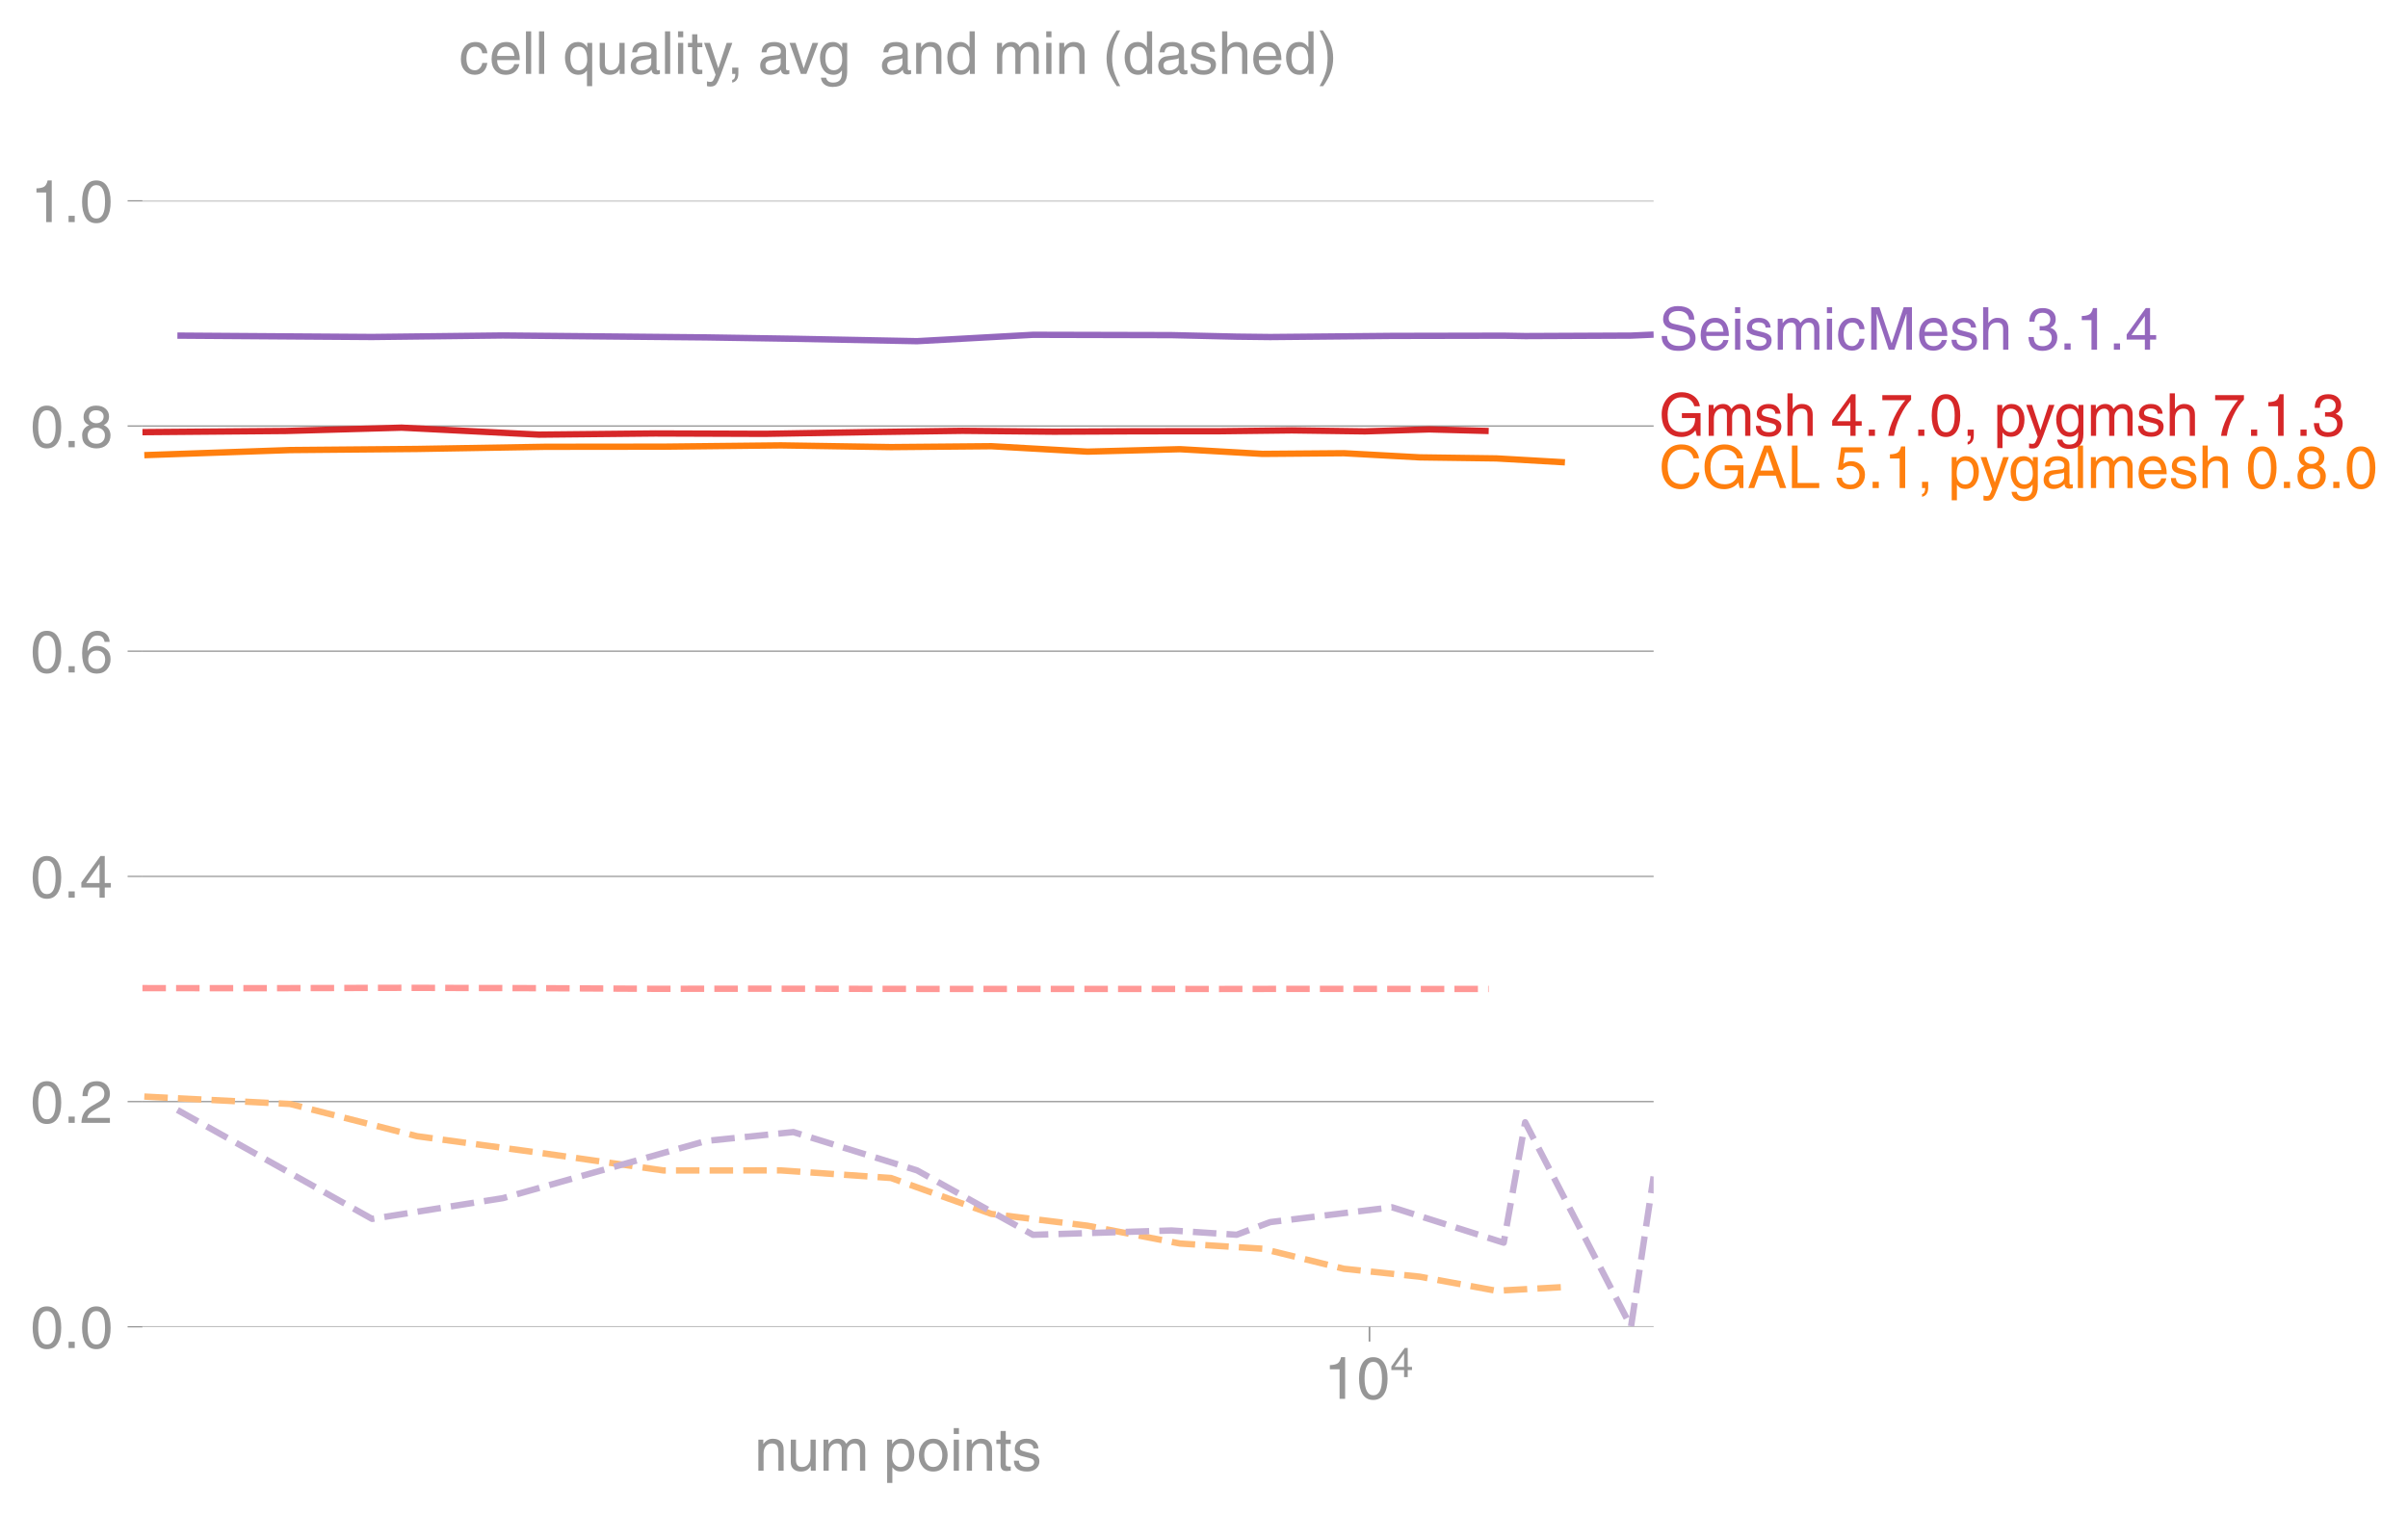
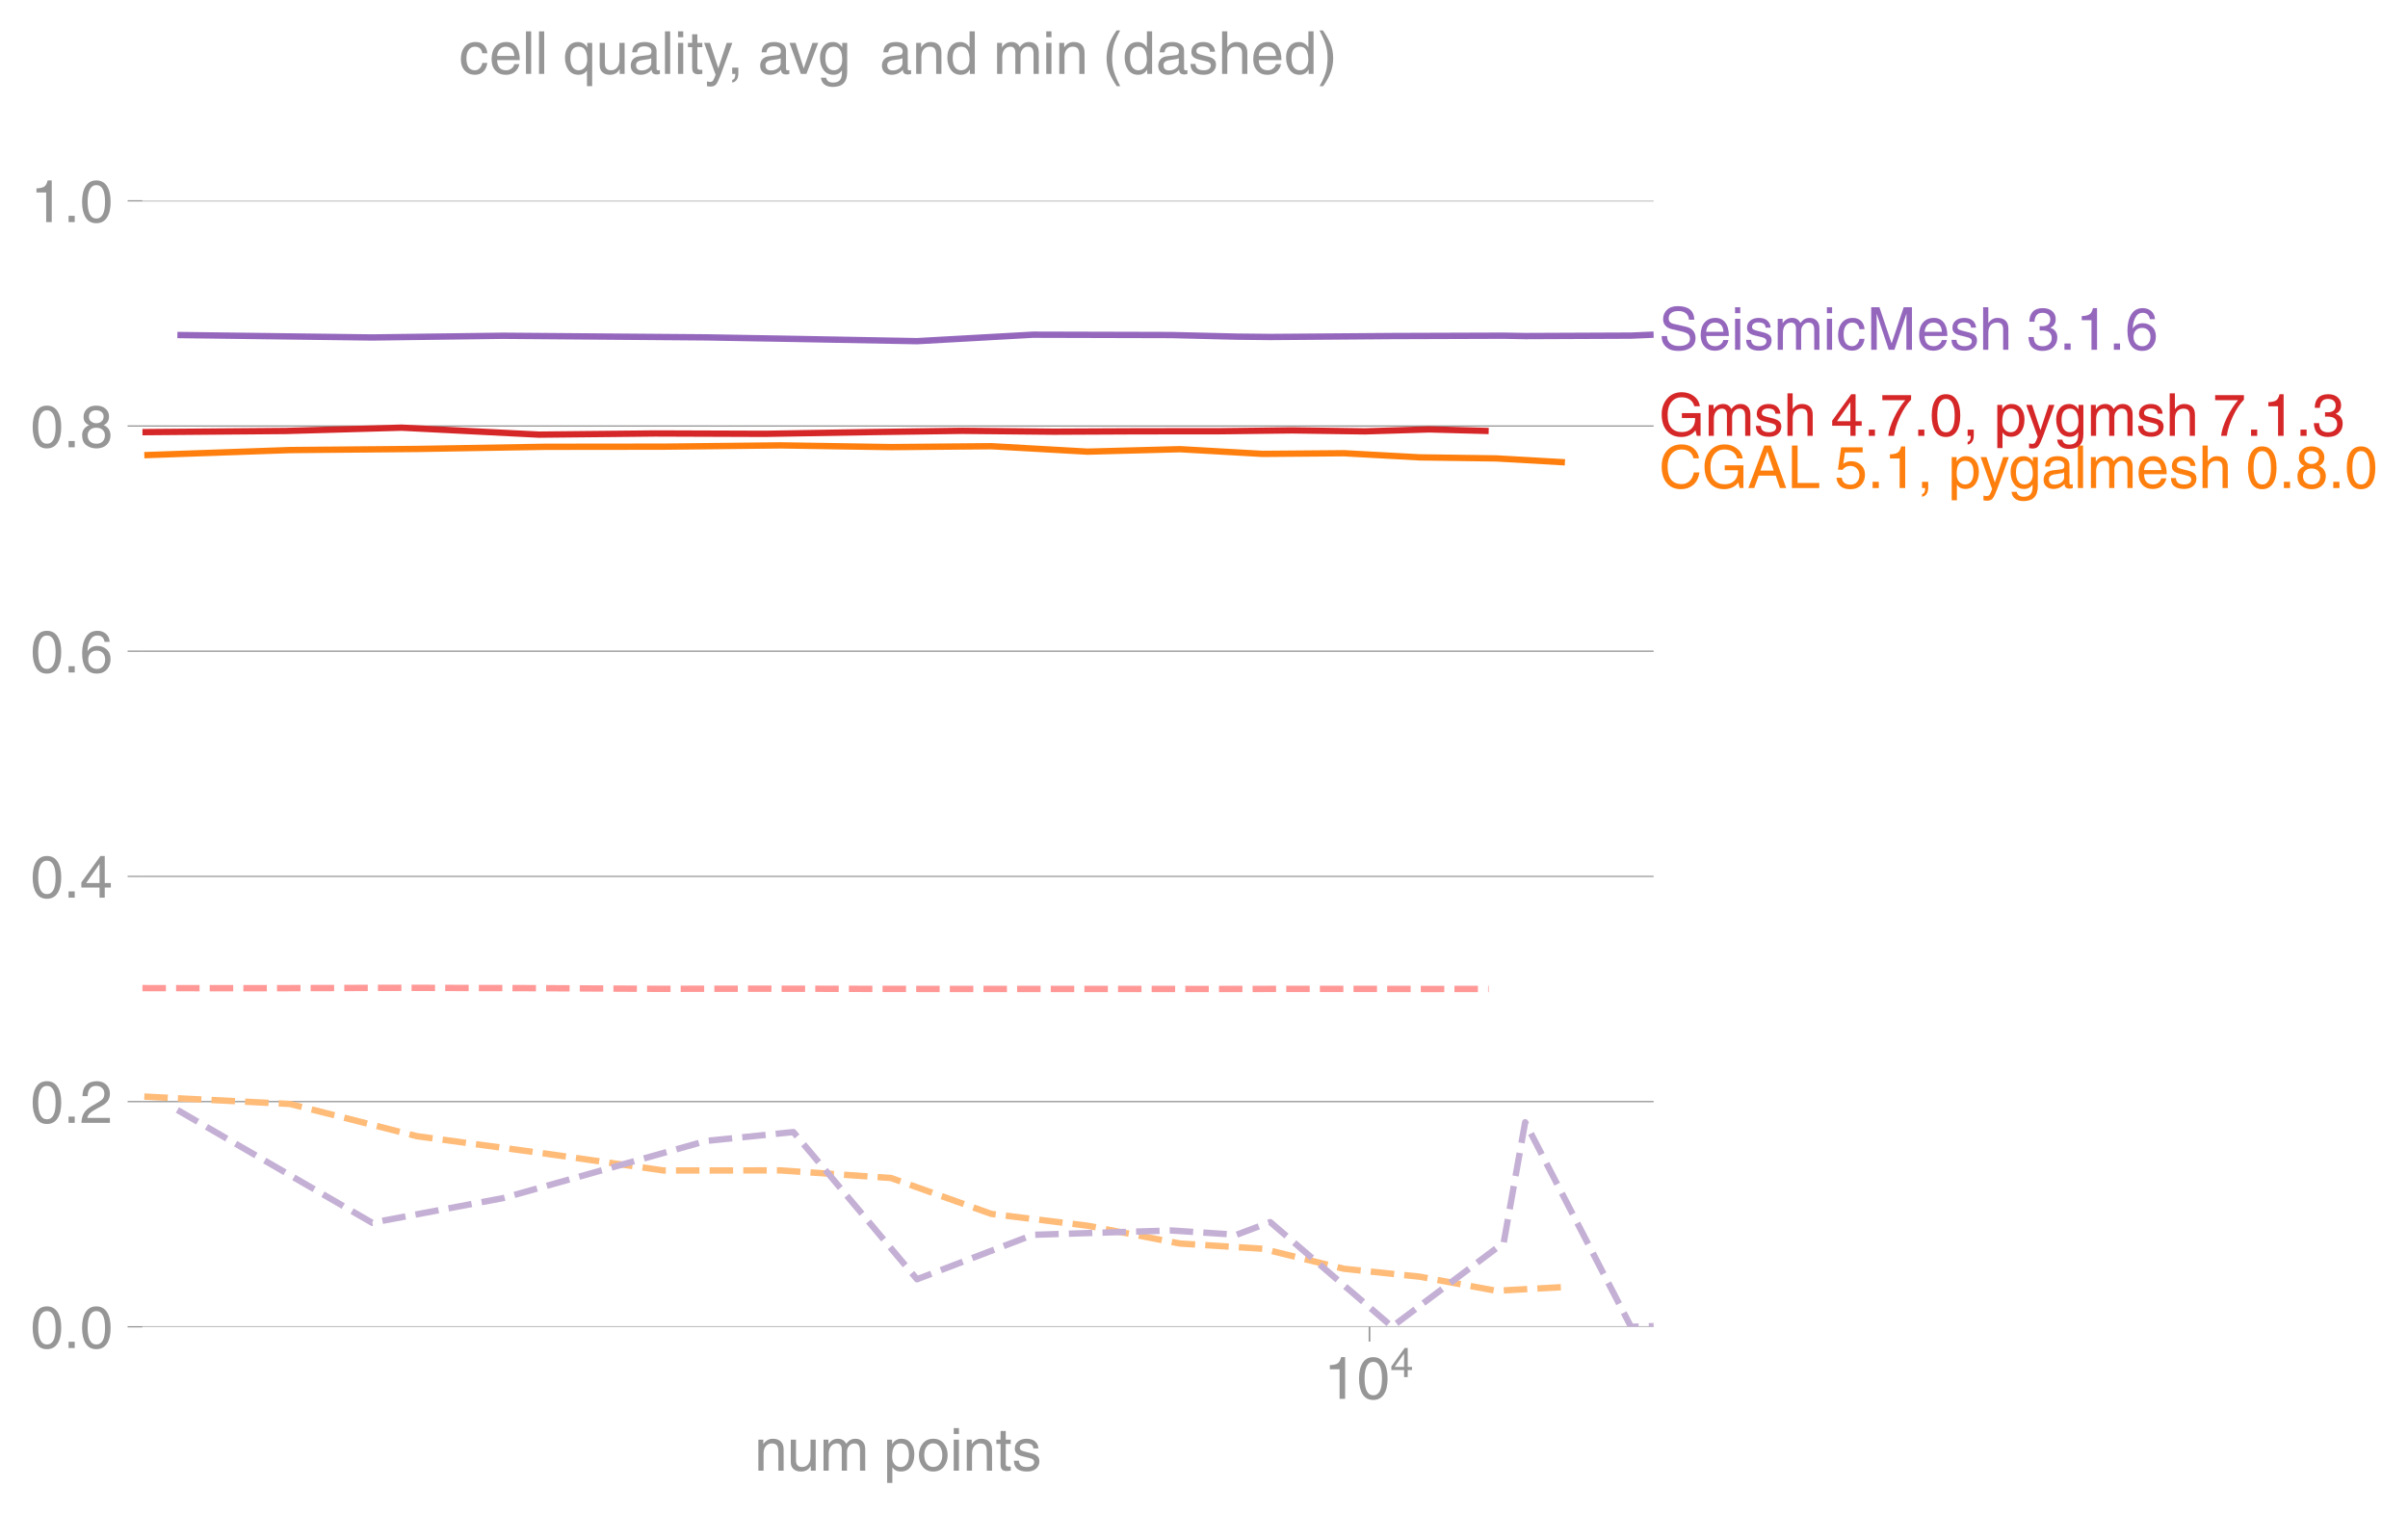
<svg xmlns="http://www.w3.org/2000/svg" xmlns:xlink="http://www.w3.org/1999/xlink" height="476.892" viewBox="0 0 569.052 357.669" width="758.736">
  <defs>
    <style>*{stroke-linecap:butt;stroke-linejoin:round}</style>
  </defs>
  <g id="figure_1">
    <path d="M0 357.67h569.052V0H0z" fill="none" id="patch_1" />
    <g id="axes_1">
      <path d="M33.66 313.574h357.12V47.462H33.66z" fill="none" id="patch_2" />
      <g id="matplotlib.axis_1">
        <g id="xtick_1">
          <g id="line2d_1">
            <defs>
-               <path d="M0 0v3.5" id="m2d22b46140" stroke="#969696" stroke-width=".4" />
-             </defs>
-             <use x="323.634" xlink:href="#m2d22b46140" y="313.574" fill="#969696" stroke="#969696" stroke-width=".4" />
+               <path d="M0 0v3.5" id="mf414314230" stroke="#969696" stroke-width=".4" />
+             </defs>
+             <use x="323.634" xlink:href="#mf414314230" y="313.574" fill="#969696" stroke="#969696" stroke-width=".4" />
          </g>
          <g transform="matrix(.14 0 0 -.14 312.854 330.623)" fill="#969696" id="text_1">
            <defs>
              <path d="M35.89 0h-9.374v49.906H10.109v6.985q8.594.28 12.782 2.75Q27.094 62.109 29 70.313h6.89z" id="HelveticaWorld-Regular-49" />
              <path d="M42.484 34.188q0 14.109-3.734 21.156-3.734 7.062-10.969 7.062-7.078 0-10.89-7.062-3.797-7.047-3.797-21.157 0-13.671 3.75-20.937Q20.609 6 27.78 6q7.235 0 10.969 7 3.734 7.016 3.734 21.188zm9.422 0q0-17.297-6.25-26.704-6.25-9.39-17.875-9.39-12.062 0-18.062 9.734-6 9.75-6 26.36 0 17.03 6.14 26.578 6.157 9.547 17.922 9.547 11.625 0 17.875-9.5t6.25-26.626z" id="HelveticaWorld-Regular-48" />
              <path d="M10.594 24.703h22.61v31.89h-.188zM42 17.093V0h-8.797v17.094H2.484v8.593L34.72 70.314H42v-45.61h10.297v-7.61z" id="HelveticaWorld-Regular-52" />
            </defs>
            <use transform="translate(0 .173)" xlink:href="#HelveticaWorld-Regular-49" />
            <use transform="translate(55.615 .173)" xlink:href="#HelveticaWorld-Regular-48" />
            <use transform="matrix(.7 0 0 .7 112.146 36.781)" xlink:href="#HelveticaWorld-Regular-52" />
          </g>
        </g>
        <g transform="matrix(.14 0 0 -.14 178.293 347.57)" fill="#969696" id="text_2">
          <defs>
            <path d="M49.219 0h-8.844v32.172q0 7.422-2.594 10.578-2.578 3.156-8.578 3.156-5.906 0-9.875-4.5-3.953-4.484-3.953-12.89V0H6.594v52.297h8.297v-7.375h.203q6.203 8.89 15.812 8.89 8.89 0 13.594-4.718 4.719-4.703 4.719-13.5z" id="HelveticaWorld-Regular-110" />
            <path d="M6.11 52.297h8.78V17.578q0-5.765 2.61-8.625Q20.125 6.11 25 6.11q6.781 0 10.594 4.797 3.812 4.813 3.812 12.578v28.813h8.782V0H39.89v7.625l-.188.188q-4.984-9.329-16.61-9.329-7.515 0-12.25 4.094Q6.11 6.688 6.11 14.703z" id="HelveticaWorld-Regular-117" />
            <path d="M6.594 52.297h8.297v-7.375h.203q5.906 8.89 15.812 8.89 9.813 0 13.922-8.5 3.75 4.594 7.266 6.547 3.515 1.953 8.703 1.953 6.781 0 11.484-4.453Q77 44.922 77 36.187V0h-8.781v33.797q0 6.094-2.297 9.094-2.297 3.015-7.422 3.015-5.172 0-8.75-4.203-3.563-4.203-3.563-9.812V0h-8.78v36.188q0 4.53-2.11 7.124-2.094 2.594-6.094 2.594-6.297 0-10.062-4.687-3.766-4.688-3.766-12.703V0H6.594z" id="HelveticaWorld-Regular-109" />
            <path d="M14.984 23.688q0-8.407 4.094-13 4.11-4.579 10.219-4.579 6.687 0 10.39 5.438 3.72 5.453 3.72 14.765 0 10.22-3.563 14.907-3.563 4.687-10.735 4.687-6.984 0-10.562-5.5-3.563-5.5-3.563-16.718zm-8.39 28.609h8.297v-7.375h.203q5.61 8.89 15.625 8.89 10.11 0 15.937-7.359 5.828-7.344 5.828-18.766 0-12.796-5.953-21Q40.578-1.515 29.5-1.515q-9.094 0-13.922 7.032h-.203v-26.22H6.594z" id="HelveticaWorld-Regular-112" />
            <path d="M12.703 26.219q0-8.735 3.953-14.375 3.953-5.64 11.219-5.64 7.531 0 11.438 5.905 3.906 5.907 3.906 14.11 0 8.297-3.907 14.078-3.906 5.797-11.437 5.797-6.969 0-11.078-5.453-4.094-5.438-4.094-14.422zm-8.984 0q0 11.672 6.484 19.625 6.5 7.968 17.672 7.968 11.438 0 17.875-8.062 6.453-8.047 6.453-19.531 0-11.516-6.406-19.625-6.39-8.11-17.922-8.11-11.078 0-17.625 7.86-6.531 7.86-6.531 19.875z" id="HelveticaWorld-Regular-111" />
            <path d="M6.594 61.813v9.968h8.781v-9.969zM15.375 0H6.594v52.297h8.781z" id="HelveticaWorld-Regular-105" />
            <path d="M17.188 45.016V10.984q0-2 1.093-3.046 1.11-1.047 3.938-1.047h3.375V0Q20.797-.688 19-.688q-5.516 0-8.063 2.641-2.53 2.64-2.53 8.547v34.516H1.311v7.28h7.094v14.595h8.781V52.297h8.407v-7.281z" id="HelveticaWorld-Regular-116" />
            <path d="M36.078 37.406q-.187 4.688-3.344 6.735-3.14 2.047-9.047 2.047-4.296 0-7.359-1.907-3.047-1.89-3.047-5.468 0-2.829 1.797-4.172 1.813-1.344 7.828-2.86l8.688-2.187q7.906-2 11.297-5.11 3.406-3.093 3.406-8.656 0-7.719-5.64-12.531-5.641-4.813-15.063-4.813-11 0-16.64 4.563-5.626 4.578-5.735 13.75h8.5q.203-5.422 3.594-8.063 3.39-2.625 10.171-2.625 5.516 0 8.766 2.188 3.25 2.203 3.25 6.11 0 2.78-2.11 4.437-2.093 1.672-8.296 3.078l-10.203 2.5q-6.203 1.562-9.157 4.656-2.953 3.094-2.953 8.031 0 7.72 5.516 12.203 5.531 4.5 14.406 4.5 9.485 0 14.531-4.624 5.047-4.61 5.344-11.782z" id="HelveticaWorld-Regular-115" />
          </defs>
          <use xlink:href="#HelveticaWorld-Regular-110" />
          <use x="55.176" xlink:href="#HelveticaWorld-Regular-117" />
          <use x="109.961" xlink:href="#HelveticaWorld-Regular-109" />
          <use x="192.969" xlink:href="#HelveticaWorld-Regular-32" />
          <use x="217.383" xlink:href="#HelveticaWorld-Regular-112" />
          <use x="273.877" xlink:href="#HelveticaWorld-Regular-111" />
          <use x="329.785" xlink:href="#HelveticaWorld-Regular-105" />
          <use x="351.807" xlink:href="#HelveticaWorld-Regular-110" />
          <use x="406.982" xlink:href="#HelveticaWorld-Regular-116" />
          <use x="434.668" xlink:href="#HelveticaWorld-Regular-115" />
        </g>
      </g>
      <g id="matplotlib.axis_2">
        <g id="ytick_1">
-           <path clip-path="url(#p796d39e992)" d="M33.66 313.574h357.12" fill="none" stroke="#969696" stroke-linecap="square" stroke-width=".3" id="line2d_2" />
+           <path clip-path="url(#pb5a9c4498e)" d="M33.66 313.574h357.12" fill="none" stroke="#969696" stroke-linecap="square" stroke-width=".3" id="line2d_2" />
          <g id="line2d_3">
            <defs>
-               <path d="M0 0h-3.5" id="mcb8410a1f8" stroke="#969696" stroke-width=".3" />
-             </defs>
-             <use x="33.66" xlink:href="#mcb8410a1f8" y="313.574" fill="#969696" stroke="#969696" stroke-width=".3" />
+               <path d="M0 0h-3.5" id="m01cb11d483" stroke="#969696" stroke-width=".3" />
+             </defs>
+             <use x="33.66" xlink:href="#m01cb11d483" y="313.574" fill="#969696" stroke="#969696" stroke-width=".3" />
          </g>
          <g transform="matrix(.14 0 0 -.14 7.2 318.598)" fill="#969696" id="text_3">
            <defs>
              <path d="M19.094 0H8.687v10.594h10.407z" id="HelveticaWorld-Regular-46" />
            </defs>
            <use xlink:href="#HelveticaWorld-Regular-48" />
            <use x="55.615" xlink:href="#HelveticaWorld-Regular-46" />
            <use x="83.398" xlink:href="#HelveticaWorld-Regular-48" />
          </g>
        </g>
        <g id="ytick_2">
-           <path clip-path="url(#p796d39e992)" d="M33.66 260.351h357.12" fill="none" stroke="#969696" stroke-linecap="square" stroke-width=".3" id="line2d_4" />
-           <use x="33.66" xlink:href="#mcb8410a1f8" y="260.351" fill="#969696" stroke="#969696" stroke-width=".3" id="line2d_5" />
+           <path clip-path="url(#pb5a9c4498e)" d="M33.66 260.351h357.12" fill="none" stroke="#969696" stroke-linecap="square" stroke-width=".3" id="line2d_4" />
+           <use x="33.66" xlink:href="#m01cb11d483" y="260.351" fill="#969696" stroke="#969696" stroke-width=".3" id="line2d_5" />
          <g transform="matrix(.14 0 0 -.14 7.2 265.376)" fill="#969696" id="text_4">
            <defs>
              <path d="M4.39 45.125q0 12.39 6.391 18.781 6.406 6.407 17.938 6.407 9.656 0 15.812-5.86 6.157-5.86 6.157-15.14 0-7.22-3.547-12.188-3.532-4.953-10.422-8.703l-12.11-6.64Q13.922 15.921 12.5 8.296h38.188V0H2.593q.39 9.906 4.297 16.5 3.906 6.594 12.203 11.375l12.593 7.328q5.032 2.89 7.329 5.984 2.297 3.094 2.297 8.516 0 5.375-3.766 9.031-3.75 3.672-10.156 3.672-7.078 0-10.594-4.672-3.516-4.656-3.61-12.609z" id="HelveticaWorld-Regular-50" />
            </defs>
            <use xlink:href="#HelveticaWorld-Regular-48" />
            <use x="55.615" xlink:href="#HelveticaWorld-Regular-46" />
            <use x="83.398" xlink:href="#HelveticaWorld-Regular-50" />
          </g>
        </g>
        <g id="ytick_3">
-           <path clip-path="url(#p796d39e992)" d="M33.66 207.129h357.12" fill="none" stroke="#969696" stroke-linecap="square" stroke-width=".3" id="line2d_6" />
-           <use x="33.66" xlink:href="#mcb8410a1f8" y="207.129" fill="#969696" stroke="#969696" stroke-width=".3" id="line2d_7" />
+           <path clip-path="url(#pb5a9c4498e)" d="M33.66 207.129h357.12" fill="none" stroke="#969696" stroke-linecap="square" stroke-width=".3" id="line2d_6" />
+           <use x="33.66" xlink:href="#m01cb11d483" y="207.129" fill="#969696" stroke="#969696" stroke-width=".3" id="line2d_7" />
          <g transform="matrix(.14 0 0 -.14 7.2 212.153)" fill="#969696" id="text_5">
            <use xlink:href="#HelveticaWorld-Regular-48" />
            <use x="55.615" xlink:href="#HelveticaWorld-Regular-46" />
            <use x="83.398" xlink:href="#HelveticaWorld-Regular-52" />
          </g>
        </g>
        <g id="ytick_4">
-           <path clip-path="url(#p796d39e992)" d="M33.66 153.906h357.12" fill="none" stroke="#969696" stroke-linecap="square" stroke-width=".3" id="line2d_8" />
-           <use x="33.66" xlink:href="#mcb8410a1f8" y="153.906" fill="#969696" stroke="#969696" stroke-width=".3" id="line2d_9" />
+           <path clip-path="url(#pb5a9c4498e)" d="M33.66 153.906h357.12" fill="none" stroke="#969696" stroke-linecap="square" stroke-width=".3" id="line2d_8" />
+           <use x="33.66" xlink:href="#m01cb11d483" y="153.906" fill="#969696" stroke="#969696" stroke-width=".3" id="line2d_9" />
          <g transform="matrix(.14 0 0 -.14 7.2 158.931)" fill="#969696" id="text_6">
            <defs>
              <path d="M14.11 21.578q0-6.875 4.093-11.234Q22.313 6 28.906 6q6.297 0 10.032 4.438 3.734 4.453 3.734 11.687 0 6.297-3.688 10.547-3.687 4.25-10.468 4.25-6.594 0-10.5-4.156-3.907-4.157-3.907-11.188zM41.702 51.61q-.984 5.375-3.984 8.078-3 2.72-8.125 2.72-8.11 0-12.36-7.923-4.25-7.906-4.343-18.109l.203-.188q5.61 8.641 16.687 8.641 8.844 0 15.438-5.86 6.593-5.859 6.593-16.452 0-10.5-6.25-17.47-6.25-6.952-16.843-6.952-12.219 0-18.563 8.687-6.344 8.703-6.344 25.938 0 16.593 6.485 27.093 6.5 10.5 19.484 10.5 8.407 0 14.219-5.015 5.813-5 6.297-13.688z" id="HelveticaWorld-Regular-54" />
            </defs>
            <use xlink:href="#HelveticaWorld-Regular-48" />
            <use x="55.615" xlink:href="#HelveticaWorld-Regular-46" />
            <use x="83.398" xlink:href="#HelveticaWorld-Regular-54" />
          </g>
        </g>
        <g id="ytick_5">
-           <path clip-path="url(#p796d39e992)" d="M33.66 100.684h357.12" fill="none" stroke="#969696" stroke-linecap="square" stroke-width=".3" id="line2d_10" />
-           <use x="33.66" xlink:href="#mcb8410a1f8" y="100.684" fill="#969696" stroke="#969696" stroke-width=".3" id="line2d_11" />
+           <path clip-path="url(#pb5a9c4498e)" d="M33.66 100.684h357.12" fill="none" stroke="#969696" stroke-linecap="square" stroke-width=".3" id="line2d_10" />
+           <use x="33.66" xlink:href="#m01cb11d483" y="100.684" fill="#969696" stroke="#969696" stroke-width=".3" id="line2d_11" />
          <g transform="matrix(.14 0 0 -.14 7.2 105.709)" fill="#969696" id="text_7">
            <defs>
              <path d="M27.594 40.578q5.422 0 8.953 3.094 3.547 3.11 3.547 8.234 0 4.594-3.407 7.547-3.39 2.953-9.687 2.953-5.61 0-8.672-3.11-3.047-3.093-3.047-7.874 0-5.125 3.813-7.984 3.812-2.86 8.5-2.86zm.093-7.562q-6.78 0-10.64-3.766-3.86-3.766-3.86-9.234 0-6.297 3.907-10.157Q21 6 28.219 6q6.406 0 10.234 3.86 3.828 3.859 3.828 10.265 0 5.469-3.828 9.172-3.828 3.719-10.766 3.719zM49.22 52.203q0-10.594-9.032-14.797 6.204-2.781 8.86-7.36 2.656-4.562 2.656-9.733 0-10.016-6.453-16.125-6.438-6.094-17.375-6.094-9.563 0-16.813 5.25-7.25 5.25-7.25 17.062 0 11.922 11.907 16.907-9.516 3.796-9.516 13.671 0 8.297 5.64 13.813 5.641 5.516 15.641 5.516 10.016 0 15.875-5.204 5.86-5.203 5.86-12.906z" id="HelveticaWorld-Regular-56" />
            </defs>
            <use xlink:href="#HelveticaWorld-Regular-48" />
            <use x="55.615" xlink:href="#HelveticaWorld-Regular-46" />
            <use x="83.398" xlink:href="#HelveticaWorld-Regular-56" />
          </g>
        </g>
        <g id="ytick_6">
-           <path clip-path="url(#p796d39e992)" d="M33.66 47.462h357.12" fill="none" stroke="#969696" stroke-linecap="square" stroke-width=".3" id="line2d_12" />
-           <use x="33.66" xlink:href="#mcb8410a1f8" y="47.462" fill="#969696" stroke="#969696" stroke-width=".3" id="line2d_13" />
+           <path clip-path="url(#pb5a9c4498e)" d="M33.66 47.462h357.12" fill="none" stroke="#969696" stroke-linecap="square" stroke-width=".3" id="line2d_12" />
+           <use x="33.66" xlink:href="#m01cb11d483" y="47.462" fill="#969696" stroke="#969696" stroke-width=".3" id="line2d_13" />
          <g transform="matrix(.14 0 0 -.14 7.2 52.486)" fill="#969696" id="text_8">
            <use xlink:href="#HelveticaWorld-Regular-49" />
            <use x="55.615" xlink:href="#HelveticaWorld-Regular-46" />
            <use x="83.398" xlink:href="#HelveticaWorld-Regular-48" />
          </g>
        </g>
      </g>
-       <path clip-path="url(#p796d39e992)" d="M34.102 107.573l34.432-1.205 30.028-.263 30.345-.512 27.923-.031 27.705-.302 26.023.408 23.715-.21 22.701 1.283 21.862-.58 19.507 1.11 19.242-.155 17.91.977 18.14.248 16.186.925" fill="none" stroke="#ff7f0e" stroke-linecap="square" stroke-width="1.5" id="line2d_14" />
-       <path clip-path="url(#p796d39e992)" d="M34.102 259.162l34.432 1.748 30.028 7.624 30.345 4.109 27.923 3.988 27.705-.015 26.023 1.79 23.715 8.49 22.701 2.78 21.862 4.219 19.507 1.227 19.242 4.74 17.91 1.87 18.14 3.337 16.186-.901" fill="none" stroke="#ffbb78" stroke-dasharray="5.55,2.4" stroke-width="1.5" id="line2d_15" />
-       <path clip-path="url(#p796d39e992)" d="M33.66 102.135l33.835-.279 27.396-.784 32.491 1.65 27.548-.278 25.81.09 24.404-.406 22.302-.309 21.606.207 19.912-.093 19.332-.016 16.96-.203 17.29.236 15.218-.471 14.041.38" fill="none" stroke="#d62728" stroke-linecap="square" stroke-width="1.5" id="line2d_16" />
-       <path clip-path="url(#p796d39e992)" d="M33.66 233.538l33.835.004 27.396-.081 32.491.085 27.548.152 25.81-.028 24.404.039 22.302.024h41.518l19.332.004 16.96-.025 17.29.002 15.218.026 14.041-.016" fill="none" stroke="#ff9896" stroke-dasharray="5.55,2.4" stroke-width="1.5" id="line2d_17" />
-       <path clip-path="url(#p796d39e992)" d="M41.925 79.32l46 .325 30.914-.358 48.031.452 20.62.324 29.217.573 27.408-1.508 32.715.078 15.406.358 7.946.093 28.791-.269 26.378-.05 5.07.09 25.016-.109 5.343-.24" fill="none" stroke="#9467bd" stroke-linecap="square" stroke-width="1.5" id="line2d_18" />
-       <path clip-path="url(#p796d39e992)" d="M41.925 262.33l46 25.744 30.914-4.9 48.031-13.524 20.62-2.097 29.217 9.052 27.408 15.232 32.715-1.026 15.406 1.01 7.946-2.989 28.791-3.503 26.378 8.37 5.07-28.467 25.016 48.337 5.343-35.516" fill="none" stroke="#c5b0d5" stroke-dasharray="5.55,2.4" stroke-width="1.5" id="line2d_19" />
+       <path clip-path="url(#pb5a9c4498e)" d="M34.102 107.573l34.432-1.205 30.028-.263 30.345-.512 27.923-.031 27.705-.302 26.023.408 23.715-.21 22.701 1.283 21.862-.58 19.507 1.11 19.242-.155 17.91.977 18.14.248 16.186.925" fill="none" stroke="#ff7f0e" stroke-linecap="square" stroke-width="1.5" id="line2d_14" />
+       <path clip-path="url(#pb5a9c4498e)" d="M34.102 259.162l34.432 1.748 30.028 7.624 30.345 4.109 27.923 3.988 27.705-.015 26.023 1.79 23.715 8.49 22.701 2.78 21.862 4.219 19.507 1.227 19.242 4.74 17.91 1.87 18.14 3.337 16.186-.901" fill="none" stroke="#ffbb78" stroke-dasharray="5.55,2.4" stroke-width="1.5" id="line2d_15" />
+       <path clip-path="url(#pb5a9c4498e)" d="M33.66 102.135l33.835-.279 27.396-.784 32.491 1.65 27.548-.278 25.81.09 24.404-.406 22.302-.309 21.606.207 19.912-.093 19.332-.016 16.96-.203 17.29.236 15.218-.471 14.041.38" fill="none" stroke="#d62728" stroke-linecap="square" stroke-width="1.5" id="line2d_16" />
+       <path clip-path="url(#pb5a9c4498e)" d="M33.66 233.538l33.835.004 27.396-.081 32.491.085 27.548.152 25.81-.028 24.404.039 22.302.024h41.518l19.332.004 16.96-.025 17.29.002 15.218.026 14.041-.016" fill="none" stroke="#ff9896" stroke-dasharray="5.55,2.4" stroke-width="1.5" id="line2d_17" />
+       <path clip-path="url(#pb5a9c4498e)" d="M41.925 79.177l46 .579 30.914-.402 48.031.379 20.62.358 29.217.54 27.408-1.529 32.715.083 15.406.375 7.946.083 28.791-.22 26.378-.086 5.07.091 25.016-.106 5.343-.232" fill="none" stroke="#9467bd" stroke-linecap="square" stroke-width="1.5" id="line2d_18" />
+       <path clip-path="url(#pb5a9c4498e)" d="M41.925 262.33l46 26.653 30.914-5.809 48.031-13.524 20.62-2.097 29.217 34.788 27.408-10.504 32.715-1.026 15.406 1.01 7.946-2.989 28.791 24.72 26.378-19.852 5.07-28.468 25.016 48.342 5.343-.162" fill="none" stroke="#c5b0d5" stroke-dasharray="5.55,2.4" stroke-width="1.5" id="line2d_19" />
      <g transform="matrix(.14 0 0 -.14 392.07 115.347)" fill="#ff7f0e" id="text_9">
        <defs>
          <path d="M58.016 50.203q-1.625 7.313-6.782 11.094-5.14 3.797-13.343 3.797-10.594 0-17.047-7.703-6.438-7.688-6.438-20.766 0-15.14 6.094-22.547 6.11-7.39 17.688-7.39 7.609 0 13.093 5.046 5.5 5.063 7.407 14.688h9.421Q66.22 12.594 57.625 5.344t-20.906-7.25q-14.703 0-23.516 10.11Q4.391 18.311 4.391 36.28q0 17.328 9.203 27.36 9.203 10.047 24.297 10.047 12.5 0 20.265-6.454 7.766-6.437 9.235-17.03z" id="HelveticaWorld-Regular-67" />
          <path d="M38.484 38.375h31.532V0h-6.297l-2.344 9.281Q56.781 3.421 50.578.75q-6.187-2.656-12.875-2.656-10.797 0-18.047 4.703-7.25 4.719-11.265 13.015-4 8.313-4 20.72 0 15.468 9.203 26.312 9.203 10.843 24.781 10.843 11.625 0 20.313-6.5Q67.39 60.688 68.796 50h-9.375q-1.703 7.078-7.219 11.078-5.516 4.016-14.312 4.016-10.594 0-17.047-7.985-6.438-7.984-6.438-21.125 0-15.28 6.39-22.437Q27.204 6.39 38.282 6.39q7.235 0 12.235 2.859 5 2.86 7.687 7.766 2.688 4.906 2.688 13.062H38.484z" id="HelveticaWorld-Regular-71" />
          <path d="M44 29.5L33.406 61.078h-.203L21.687 29.5zm-25.297-8.594L11.188 0h-9.97l27 71.781h10.985L65.187 0H54.594l-7.078 20.906z" id="HelveticaWorld-Regular-65" />
          <path d="M17.672 8.594h36.531V0H8.11v71.781h9.563z" id="HelveticaWorld-Regular-76" />
          <path d="M14.703 40.922q5.813 4.39 13.625 4.39 9.469 0 16.281-6.296 6.813-6.297 6.813-16.22 0-10.78-6.578-17.796-6.563-7-18.422-7-10.313 0-16.266 5.047Q4.203 8.109 3.22 17.39h9.094q.671-5.672 4.437-8.672 3.766-3 10.453-3 6.485 0 10.64 4.484Q42 14.703 42 21.688q0 7.125-4.36 11.421-4.343 4.297-11.218 4.297-7.813 0-13.047-6.687l-7.563.39 5.266 37.594h36.438v-8.5H17.672z" id="HelveticaWorld-Regular-53" />
          <path d="M8.688 10.594h10.406V.78q0-7.422-3.078-11.172-3.078-3.765-7.328-4.312v4.594Q14.015-9.422 14.015 0H8.687z" id="HelveticaWorld-Regular-44" />
          <path d="M39.016 52.297h9.562L29.891.984q-.5-1.375-.985-2.593-4.25-11.329-7.328-15.547-3.078-4.235-9.953-4.235-3.61 0-5.906.782v8.015q2.484-.89 5.468-.89 3.22 0 4.704 2.03 1.5 2.032 4.421 9.938L.875 52.297h9.922L24.812 9.719H25z" id="HelveticaWorld-Regular-121" />
          <path d="M12.984 26.313q0-9.61 3.813-14.907Q20.609 6.11 27.094 6.11q6.312 0 10.312 4.579 4 4.593 4 13 0 11.03-3.5 16.625-3.484 5.593-10.61 5.593-7.171 0-10.75-4.765-3.562-4.766-3.562-14.828zM49.812 2.983q0-12.609-6.062-18.797-6.047-6.203-18.266-6.203-8.78 0-13.984 4.047Q6.297-13.922 5.516-6.39h8.796q.672-3.812 3.532-6.062 2.86-2.25 8.281-2.25 7.375 0 11.125 3.969 3.766 3.953 3.766 12.828v3.719h-.188q-4.937-7.329-13.922-7.329-11.187 0-17.093 8.25-5.907 8.25-5.907 20.953 0 11.625 5.953 18.875 5.97 7.25 15.829 7.25 9.906 0 15.625-8.89h.187v7.375h8.313z" id="HelveticaWorld-Regular-103" />
          <path d="M38.375 26.703q-.969-1.015-3.828-1.656-2.86-.625-10.672-1.656-5.766-.688-8.469-2.844-2.703-2.14-2.703-5.656 0-4.297 2.281-6.688 2.297-2.39 7.329-2.39 6.296 0 11.171 3.578 4.891 3.593 4.891 8.718zM6.203 36.375q.297 8.844 5.734 13.14 5.454 4.297 15.844 4.297 8.297 0 13.907-3.765 5.624-3.75 5.624-10.844V9.078Q47.313 6 50.094 6q1.125 0 2.89.39V0Q50.594-.984 48-.984q-4.5 0-6.703 1.921-2.188 1.938-2.281 6.047-7.516-8.5-18.891-8.5-7.422 0-11.922 4.204Q3.72 6.89 3.72 13.624q0 6.89 3.906 11.125Q11.531 29 19 29.89l15.516 1.891q4.203.64 4.203 6.203 0 4.11-3.047 6.297-3.047 2.203-9.25 2.203-5.516 0-8.485-2.437-2.953-2.438-3.53-7.672z" id="HelveticaWorld-Regular-97" />
          <path d="M15.375 0H6.594v71.781h8.781z" id="HelveticaWorld-Regular-108" />
          <path d="M42.484 30.328q-.687 8.485-4.5 12.031-3.797 3.547-10.109 3.547-6.39 0-10.328-4.5-3.922-4.484-4.172-11.078zm8.391-13.922q-1.453-8.11-7.953-13.422-5.719-4.5-15.047-4.593-10.984.093-17.438 7.203Q4 12.704 4 24.704q0 13.78 6.64 21.437 6.641 7.672 18.47 7.672 10.593 0 16.546-7.922 5.953-7.907 5.953-22.594H13.375q0-8.203 3.813-12.703Q21 6.109 28.608 6.109q5.375 0 9.235 3.235 3.86 3.25 4.25 7.062z" id="HelveticaWorld-Regular-101" />
          <path d="M49.219 0h-8.844v34.188q0 6.296-2.438 9-2.437 2.718-7.953 2.718-6.797 0-10.703-4.406-3.906-4.39-3.906-12.984V0H6.594v71.781h8.781V45.312h.203q6 8.5 15.328 8.5 8.594 0 13.453-4.5 4.86-4.484 4.86-13.718z" id="HelveticaWorld-Regular-104" />
        </defs>
        <use xlink:href="#HelveticaWorld-Regular-67" />
        <use x="72.314" xlink:href="#HelveticaWorld-Regular-71" />
        <use x="149.414" xlink:href="#HelveticaWorld-Regular-65" />
        <use x="216.113" xlink:href="#HelveticaWorld-Regular-76" />
        <use x="271.729" xlink:href="#HelveticaWorld-Regular-32" />
        <use x="296.143" xlink:href="#HelveticaWorld-Regular-53" />
        <use x="351.758" xlink:href="#HelveticaWorld-Regular-46" />
        <use x="379.541" xlink:href="#HelveticaWorld-Regular-49" />
        <use x="435.156" xlink:href="#HelveticaWorld-Regular-44" />
        <use x="462.939" xlink:href="#HelveticaWorld-Regular-32" />
        <use x="487.354" xlink:href="#HelveticaWorld-Regular-112" />
        <use x="541.848" xlink:href="#HelveticaWorld-Regular-121" />
        <use x="589.457" xlink:href="#HelveticaWorld-Regular-103" />
        <use x="645.365" xlink:href="#HelveticaWorld-Regular-97" />
        <use x="700.297" xlink:href="#HelveticaWorld-Regular-108" />
        <use x="722.318" xlink:href="#HelveticaWorld-Regular-109" />
        <use x="805.326" xlink:href="#HelveticaWorld-Regular-101" />
        <use x="860.746" xlink:href="#HelveticaWorld-Regular-115" />
        <use x="910.746" xlink:href="#HelveticaWorld-Regular-104" />
        <use x="965.922" xlink:href="#HelveticaWorld-Regular-32" />
        <use x="990.336" xlink:href="#HelveticaWorld-Regular-48" />
        <use x="1045.951" xlink:href="#HelveticaWorld-Regular-46" />
        <use x="1073.734" xlink:href="#HelveticaWorld-Regular-56" />
        <use x="1129.35" xlink:href="#HelveticaWorld-Regular-46" />
        <use x="1157.133" xlink:href="#HelveticaWorld-Regular-48" />
      </g>
-       <g transform="matrix(.14 0 0 -.14 392.07 103.01)" fill="#d62728" id="text_10">
+       <g transform="matrix(.14 0 0 -.14 392.07 103.011)" fill="#d62728" id="text_10">
        <defs>
          <path d="M3.719 68.797h48.578v-7.719Q42.28 50.875 33.984 33.484 25.687 16.11 23.391 0h-9.672q1.469 13.281 9.719 30.531 8.25 17.266 18.953 29.672H3.719z" id="HelveticaWorld-Regular-55" />
          <path d="M22.406 39.984q2.203-.187 4.594-.187 6.203 0 9.781 2.86 3.594 2.859 3.594 8.656 0 4.687-3.344 7.89-3.343 3.203-9.64 3.203-6.985 0-10.235-4.11-3.234-4.093-3.437-10.983h-8.64q0 10.984 5.765 16.984 5.765 6.016 16.937 6.016 9.922 0 15.828-5.11 5.907-5.094 5.907-13.39 0-10.704-9.032-14.5v-.204q11.72-4 11.72-16.406 0-9.906-6.595-16.265-6.593-6.344-18.703-6.344-9.906 0-16.312 5.203Q4.204 8.5 3.422 21.484H12.5q.203-8.109 4-11.797Q20.313 6 27.484 6q6.938 0 11.141 3.86 4.203 3.859 4.203 9.718 0 6.406-4.016 9.672-4 3.266-12.39 3.266-2 0-4.016-.094z" id="HelveticaWorld-Regular-51" />
        </defs>
        <use xlink:href="#HelveticaWorld-Regular-71" />
        <use x="77.1" xlink:href="#HelveticaWorld-Regular-109" />
        <use x="160.107" xlink:href="#HelveticaWorld-Regular-115" />
        <use x="210.107" xlink:href="#HelveticaWorld-Regular-104" />
        <use x="265.283" xlink:href="#HelveticaWorld-Regular-32" />
        <use x="289.697" xlink:href="#HelveticaWorld-Regular-52" />
        <use x="345.313" xlink:href="#HelveticaWorld-Regular-46" />
        <use x="373.096" xlink:href="#HelveticaWorld-Regular-55" />
        <use x="428.711" xlink:href="#HelveticaWorld-Regular-46" />
        <use x="456.494" xlink:href="#HelveticaWorld-Regular-48" />
        <use x="512.109" xlink:href="#HelveticaWorld-Regular-44" />
        <use x="539.893" xlink:href="#HelveticaWorld-Regular-32" />
        <use x="564.307" xlink:href="#HelveticaWorld-Regular-112" />
        <use x="618.801" xlink:href="#HelveticaWorld-Regular-121" />
        <use x="666.41" xlink:href="#HelveticaWorld-Regular-103" />
        <use x="722.318" xlink:href="#HelveticaWorld-Regular-109" />
        <use x="805.326" xlink:href="#HelveticaWorld-Regular-115" />
        <use x="855.326" xlink:href="#HelveticaWorld-Regular-104" />
        <use x="910.502" xlink:href="#HelveticaWorld-Regular-32" />
        <use x="934.916" xlink:href="#HelveticaWorld-Regular-55" />
        <use x="990.531" xlink:href="#HelveticaWorld-Regular-46" />
        <use x="1018.314" xlink:href="#HelveticaWorld-Regular-49" />
        <use x="1073.93" xlink:href="#HelveticaWorld-Regular-46" />
        <use x="1101.713" xlink:href="#HelveticaWorld-Regular-51" />
      </g>
-       <g transform="matrix(.14 0 0 -.14 392.07 82.655)" fill="#9467bd" id="text_11">
+       <g transform="matrix(.14 0 0 -.14 392.07 82.666)" fill="#9467bd" id="text_11">
        <defs>
          <path d="M50.39 50.781q-.296 6.844-5.109 10.719-4.797 3.875-12.656 3.875-7.922 0-12.172-3.25-4.234-3.234-4.234-9.344 0-3.265 1.843-5.61 1.86-2.343 6.641-3.468l20.516-4.687q8.297-1.813 12.297-6.875 4.015-5.047 4.015-12.313 0-10.64-7.812-16.187-7.813-5.547-20.313-5.547-9.531 0-15.031 2.437-5.484 2.453-9.734 7.766-4.25 5.328-4.25 14.89h9.093q0-8 5.313-12.406 5.328-4.39 14.5-4.39 8.89 0 13.844 3.156 4.953 3.156 4.953 8.953 0 5.281-2.953 7.89Q46.188 29 37.594 31l-15.469 3.625q-7.719 1.75-11.531 6.125Q6.78 45.125 6.78 51.516q0 9.672 6.516 15.922 6.531 6.25 18.203 6.25 13.172 0 20.328-5.5 7.156-5.485 7.688-17.407z" id="HelveticaWorld-Regular-83" />
          <path d="M39.594 34.719q-1.89 11.187-12.39 11.187-6.5 0-10.454-5.203-3.953-5.203-3.953-14.484 0-10.11 3.656-15.11 3.672-5 10.64-5 4.688 0 8.11 3.438 3.422 3.437 4.39 8.953h8.5q-1.312-9.703-6.859-14.86-5.547-5.156-14.328-5.156-10.297 0-16.89 7.047-6.594 7.063-6.594 19.172 0 13.281 6.594 21.188 6.593 7.922 18.5 7.922 8.687 0 13.843-5.204 5.157-5.203 5.735-13.89z" id="HelveticaWorld-Regular-99" />
          <path d="M67.484 0v42.39q0 .829.094 8.126t.094 9.78h-.281L47.312 0h-9.609L17.578 60.203h-.297q0-3.61.094-10.297.11-6.687.11-7.515V0H8.108v71.781h13.86L42.39 11.078h.28l20.313 60.703h13.922V0z" id="HelveticaWorld-Regular-77" />
        </defs>
        <use xlink:href="#HelveticaWorld-Regular-83" />
        <use x="66.211" xlink:href="#HelveticaWorld-Regular-101" />
        <use x="121.631" xlink:href="#HelveticaWorld-Regular-105" />
        <use x="143.652" xlink:href="#HelveticaWorld-Regular-115" />
        <use x="193.652" xlink:href="#HelveticaWorld-Regular-109" />
        <use x="276.66" xlink:href="#HelveticaWorld-Regular-105" />
        <use x="298.682" xlink:href="#HelveticaWorld-Regular-99" />
        <use x="349.951" xlink:href="#HelveticaWorld-Regular-77" />
        <use x="434.961" xlink:href="#HelveticaWorld-Regular-101" />
        <use x="490.381" xlink:href="#HelveticaWorld-Regular-115" />
        <use x="540.381" xlink:href="#HelveticaWorld-Regular-104" />
        <use x="595.557" xlink:href="#HelveticaWorld-Regular-32" />
        <use x="619.971" xlink:href="#HelveticaWorld-Regular-51" />
        <use x="675.586" xlink:href="#HelveticaWorld-Regular-46" />
        <use x="703.369" xlink:href="#HelveticaWorld-Regular-49" />
        <use x="758.984" xlink:href="#HelveticaWorld-Regular-46" />
-         <use x="786.768" xlink:href="#HelveticaWorld-Regular-52" />
+         <use x="786.768" xlink:href="#HelveticaWorld-Regular-54" />
      </g>
      <g transform="matrix(.14 0 0 -.14 108.433 17.462)" fill="#969696" id="text_12">
        <defs>
          <path d="M41.5 23.688q0 11.125-3.5 16.671-3.484 5.547-10.61 5.547-6.874 0-10.593-4.5-3.703-4.484-3.703-15.093 0-9.422 3.75-14.813 3.765-5.39 10.36-5.39 5.812 0 10.046 4.39 4.25 4.39 4.25 13.188zm8.406-44.391H41.11V5.516h-.187Q35.89-1.516 27-1.516q-10.984 0-17 8.157-6 8.156-6 21.047 0 11.421 5.906 18.765 5.922 7.36 15.875 7.36 9.907 0 15.625-8.891h.203v7.375h8.297z" id="HelveticaWorld-Regular-113" />
          <path d="M39.406 52.297h9.625L29.11 0h-9.437L.594 52.297h10.203L24.422 9.719h.187z" id="HelveticaWorld-Regular-118" />
          <path d="M13.094 26.313q0-9.704 3.844-14.954 3.859-5.25 10.265-5.25 6.094 0 10.188 4.485 4.109 4.5 4.109 13.094 0 11.03-3.5 16.625-3.484 5.593-10.61 5.593-6.78 0-10.546-4.453-3.75-4.437-3.75-15.14zM50.39 0h-8.297v7.172h-.203q-4.97-8.688-15.078-8.688-10.891 0-16.86 8.297Q4 15.094 4 27.688q0 11.625 5.906 18.875 5.922 7.25 15.875 7.25 9.813 0 15.625-8.891l.203.594V71.78h8.782z" id="HelveticaWorld-Regular-100" />
          <path d="M29.781 73.297q-8.875-15.875-11.218-25.844-2.344-9.953-2.344-21.969 0-11.859 3.187-22.125Q22.61-6.89 29.891-20.703h-5.86Q15.72-8.593 11.25 2.187 6.781 12.985 6.781 26.125q0 12.36 4.047 23.563 4.063 11.203 12.86 23.609z" id="HelveticaWorld-Regular-40" />
          <path d="M3.516-20.703q8.796 15.922 11.14 25.86Q17 15.093 17 27.093q0 11.922-3.156 22.172T3.422 73.296h5.765q8.391-12.109 12.86-22.905 4.469-10.797 4.469-23.875 0-12.407-4.063-23.61-4.047-11.203-12.828-23.61z" id="HelveticaWorld-Regular-41" />
        </defs>
        <use xlink:href="#HelveticaWorld-Regular-99" />
        <use x="51.27" xlink:href="#HelveticaWorld-Regular-101" />
        <use x="106.689" xlink:href="#HelveticaWorld-Regular-108" />
        <use x="128.711" xlink:href="#HelveticaWorld-Regular-108" />
        <use x="150.732" xlink:href="#HelveticaWorld-Regular-32" />
        <use x="175.146" xlink:href="#HelveticaWorld-Regular-113" />
        <use x="231.641" xlink:href="#HelveticaWorld-Regular-117" />
        <use x="286.426" xlink:href="#HelveticaWorld-Regular-97" />
        <use x="341.357" xlink:href="#HelveticaWorld-Regular-108" />
        <use x="363.379" xlink:href="#HelveticaWorld-Regular-105" />
        <use x="385.4" xlink:href="#HelveticaWorld-Regular-116" />
        <use x="413.086" xlink:href="#HelveticaWorld-Regular-121" />
        <use x="452.695" xlink:href="#HelveticaWorld-Regular-44" />
        <use x="480.479" xlink:href="#HelveticaWorld-Regular-32" />
        <use x="504.893" xlink:href="#HelveticaWorld-Regular-97" />
        <use x="557.574" xlink:href="#HelveticaWorld-Regular-118" />
        <use x="605.684" xlink:href="#HelveticaWorld-Regular-103" />
        <use x="661.592" xlink:href="#HelveticaWorld-Regular-32" />
        <use x="686.006" xlink:href="#HelveticaWorld-Regular-32" />
        <use x="710.42" xlink:href="#HelveticaWorld-Regular-97" />
        <use x="765.352" xlink:href="#HelveticaWorld-Regular-110" />
        <use x="820.527" xlink:href="#HelveticaWorld-Regular-100" />
        <use x="877.51" xlink:href="#HelveticaWorld-Regular-32" />
        <use x="901.924" xlink:href="#HelveticaWorld-Regular-109" />
        <use x="984.932" xlink:href="#HelveticaWorld-Regular-105" />
        <use x="1006.953" xlink:href="#HelveticaWorld-Regular-110" />
        <use x="1062.129" xlink:href="#HelveticaWorld-Regular-32" />
        <use x="1086.543" xlink:href="#HelveticaWorld-Regular-40" />
        <use x="1119.844" xlink:href="#HelveticaWorld-Regular-100" />
        <use x="1176.826" xlink:href="#HelveticaWorld-Regular-97" />
        <use x="1231.758" xlink:href="#HelveticaWorld-Regular-115" />
        <use x="1281.758" xlink:href="#HelveticaWorld-Regular-104" />
        <use x="1336.934" xlink:href="#HelveticaWorld-Regular-101" />
        <use x="1392.354" xlink:href="#HelveticaWorld-Regular-100" />
        <use x="1449.336" xlink:href="#HelveticaWorld-Regular-41" />
      </g>
    </g>
  </g>
  <defs>
-     <clipPath id="p796d39e992">
+     <clipPath id="pb5a9c4498e">
      <path d="M33.66 47.462h357.12v266.112H33.66z" />
    </clipPath>
  </defs>
</svg>
